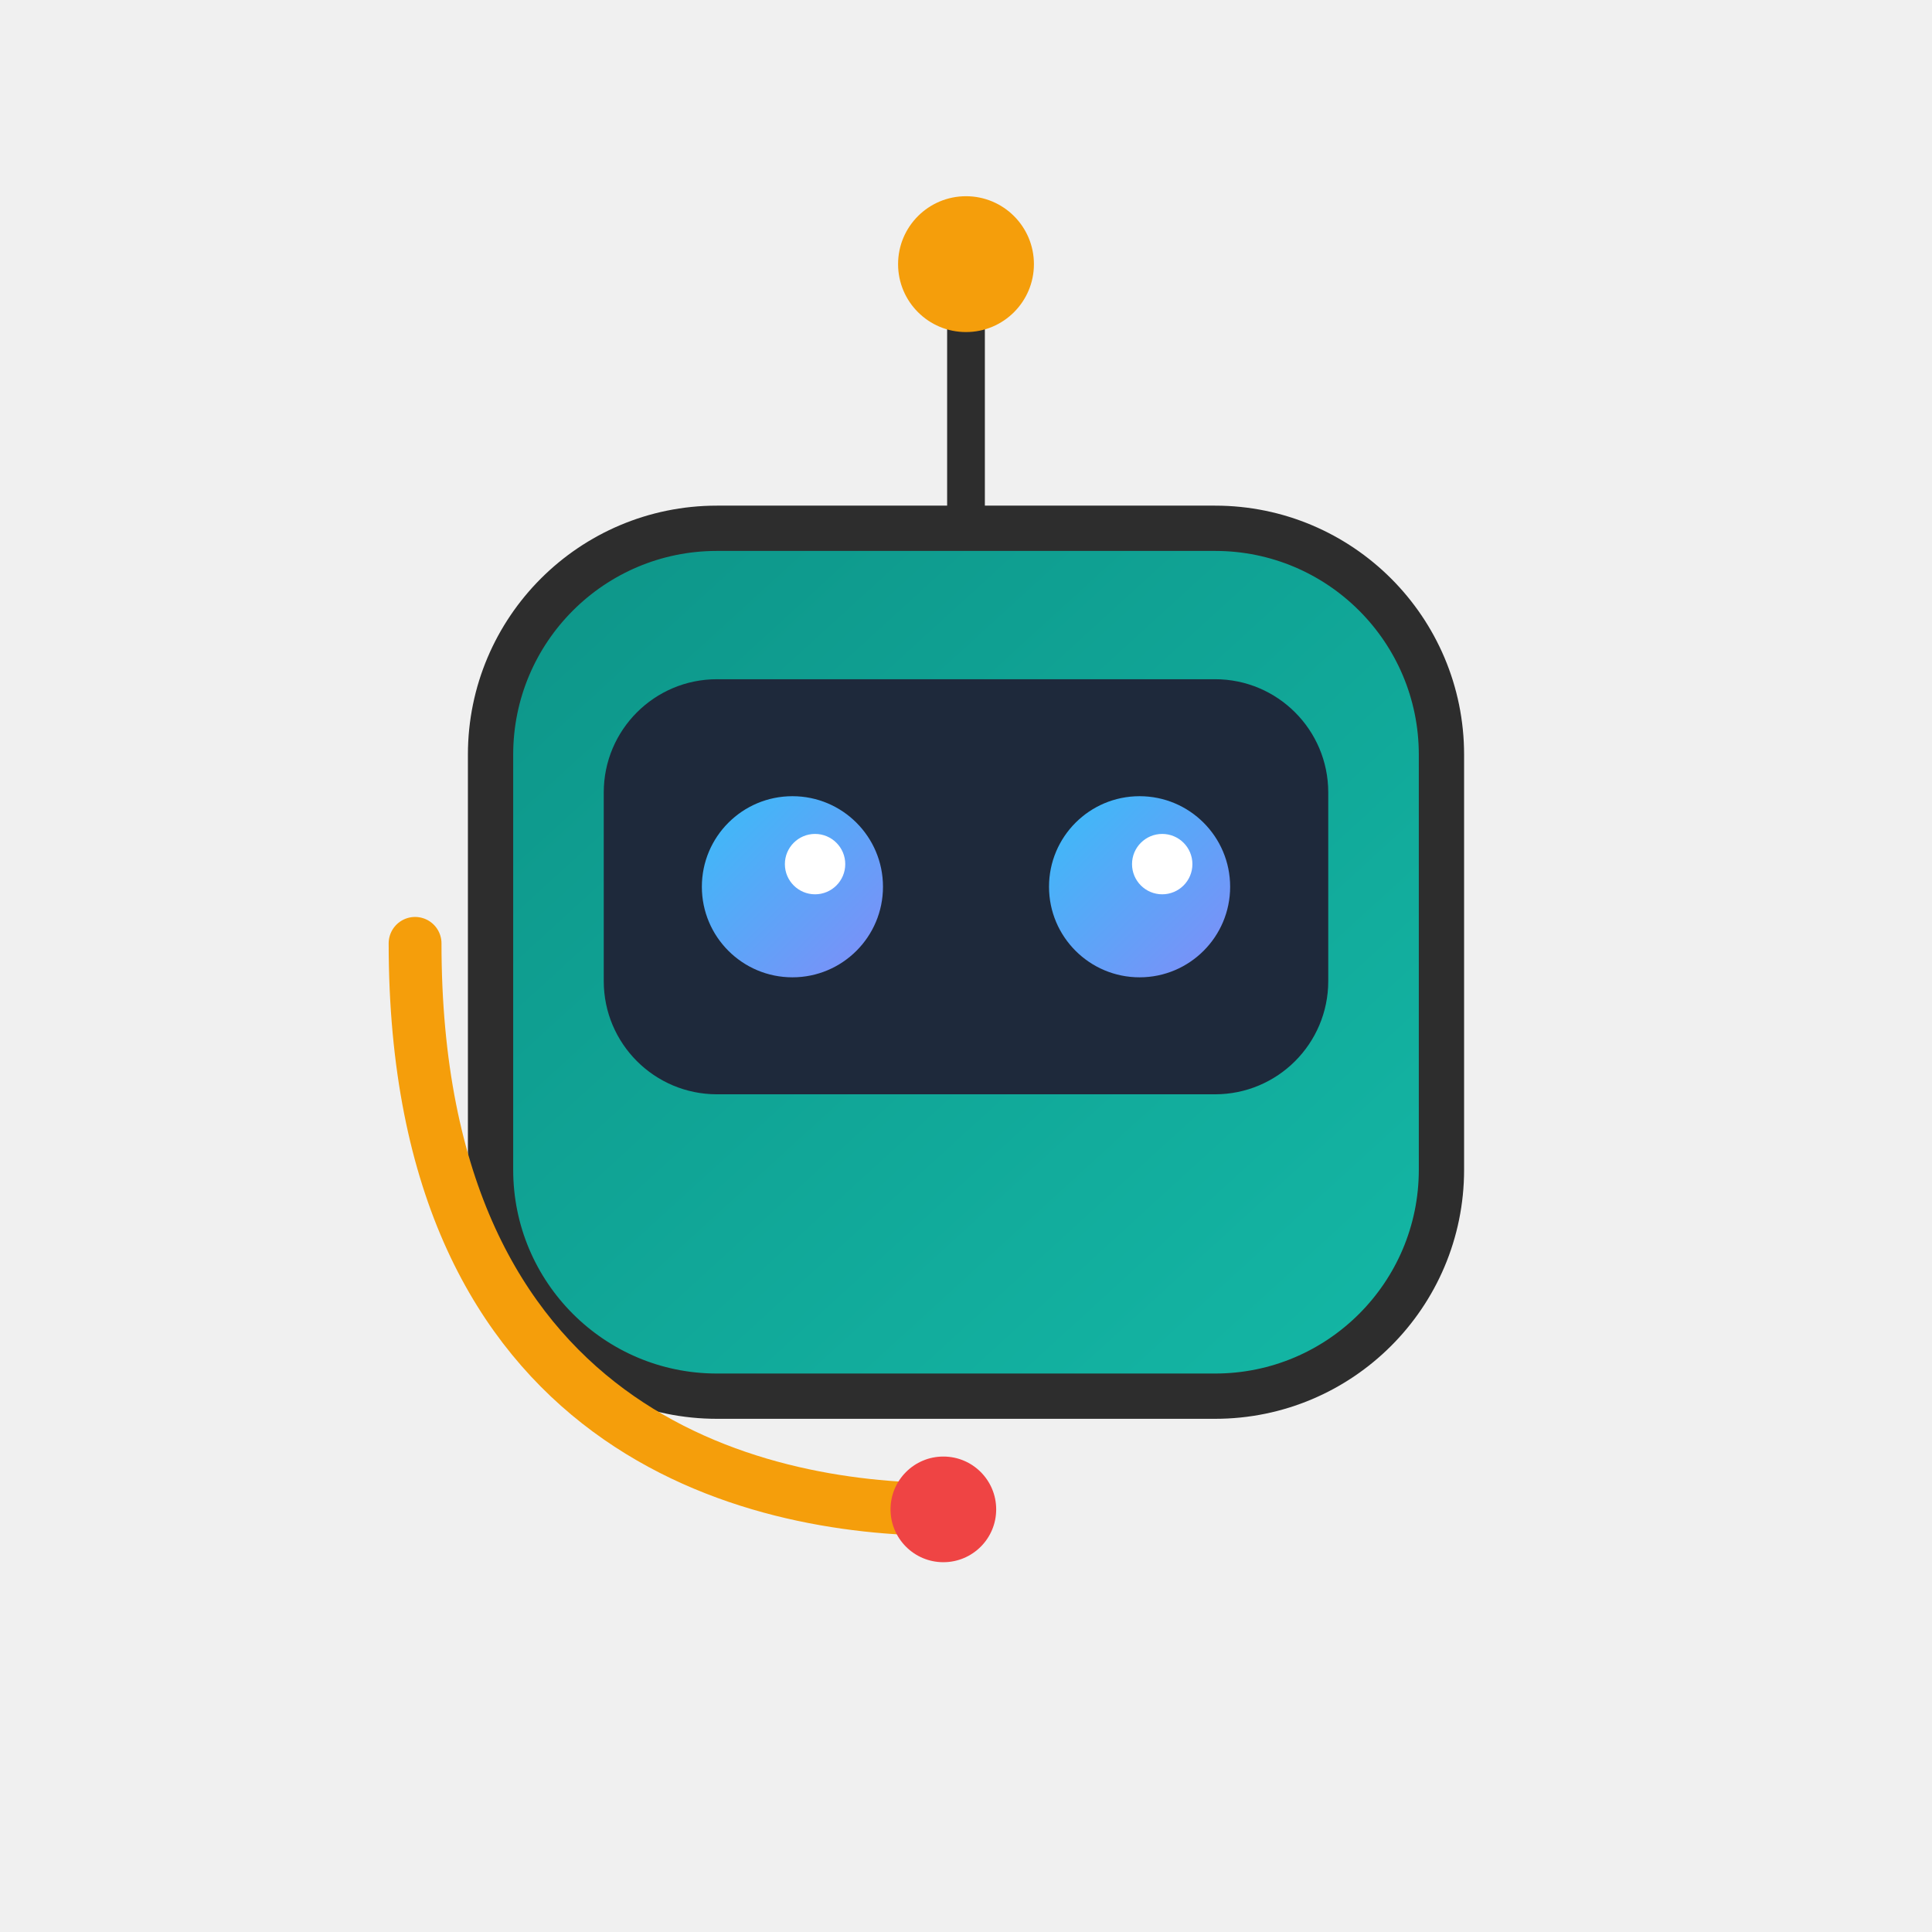
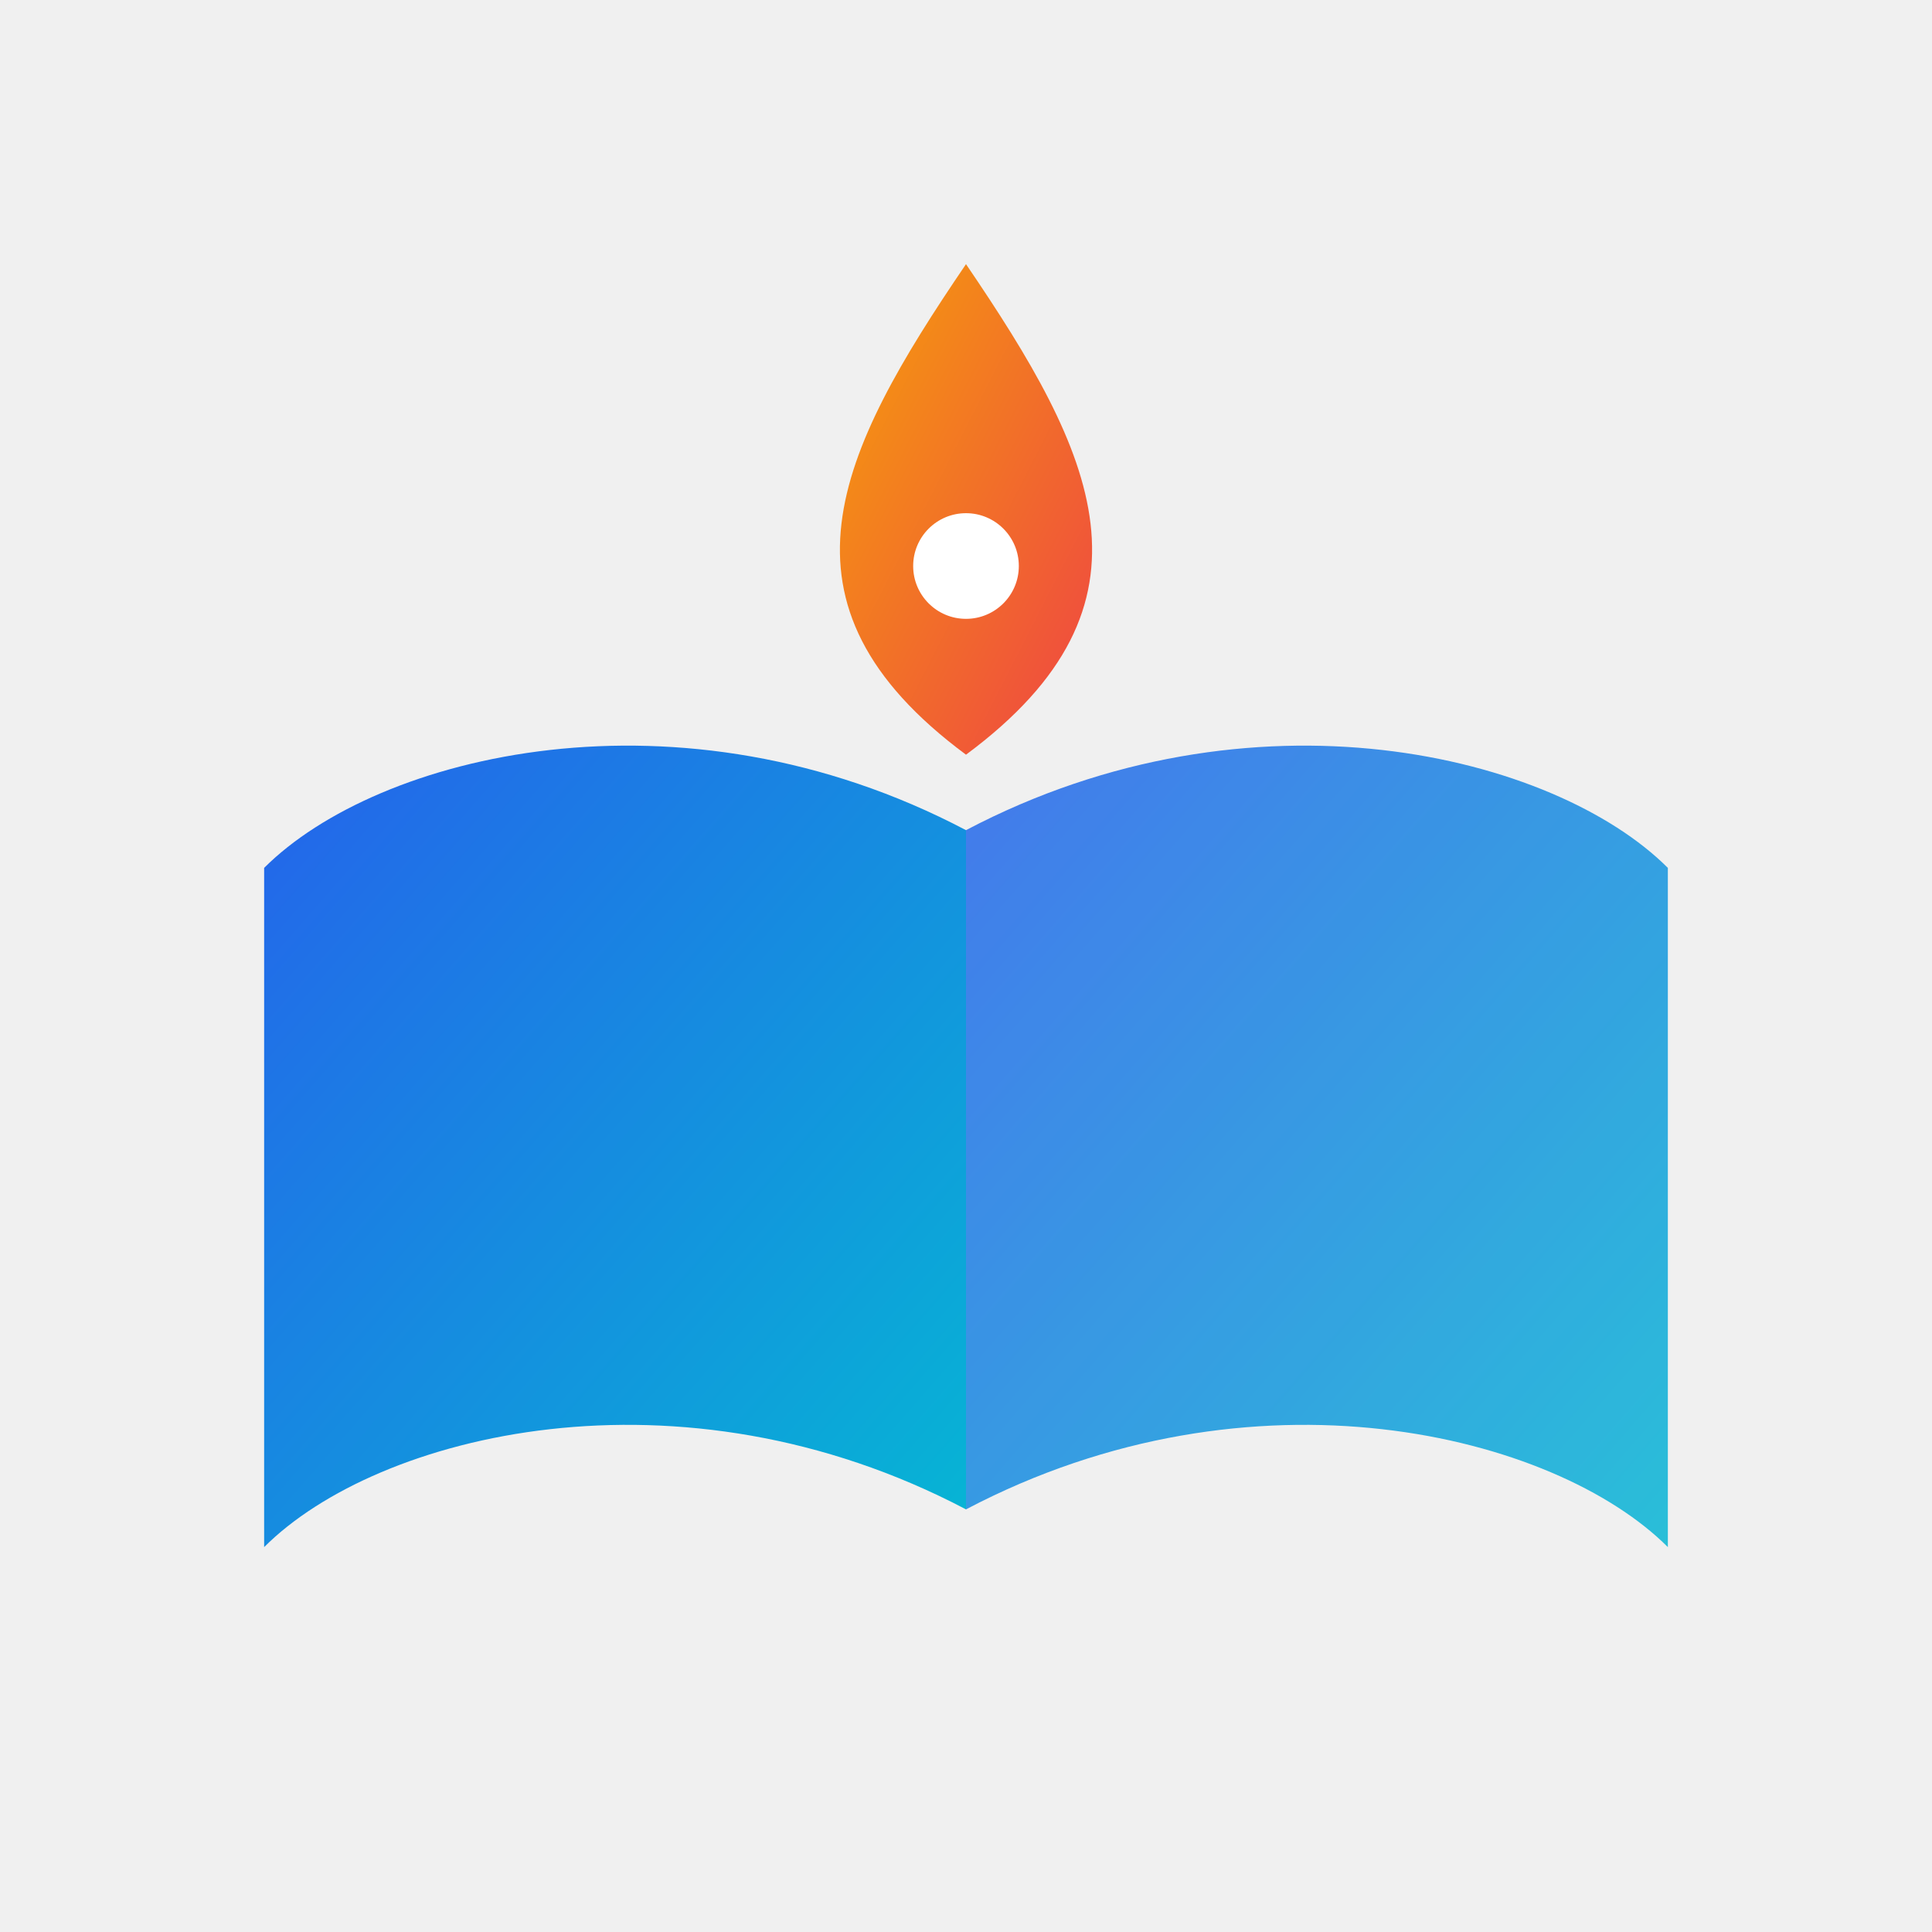
<svg xmlns="http://www.w3.org/2000/svg" viewBox="0 0 512 512" width="100%" height="100%">
  <defs>
-     <linearGradient id="g4-teal" x1="0%" y1="0%" x2="100%" y2="100%">
-       <stop offset="0%" stop-color="#0D9488" />
-       <stop offset="100%" stop-color="#14B8A6" />
+     <linearGradient id="n4-book" x1="0%" y1="0%" x2="100%" y2="100%">
+       <stop offset="0%" stop-color="#2563EB" />
+       <stop offset="100%" stop-color="#06B6D4" />
    </linearGradient>
-     <linearGradient id="g4-glow" x1="0%" y1="0%" x2="100%" y2="100%">
-       <stop offset="0%" stop-color="#38BDF8" />
-       <stop offset="100%" stop-color="#818CF8" />
+     <linearGradient id="n4-spark" x1="0%" y1="0%" x2="100%" y2="100%">
+       <stop offset="0%" stop-color="#F59E0B" />
+       <stop offset="100%" stop-color="#EF4444" />
    </linearGradient>
  </defs>
-   <rect x="130" y="140" width="252" height="230" rx="60" fill="url(#g4-teal)" stroke="#2D2D2D" stroke-width="12" />
-   <rect x="160" y="180" width="192" height="110" rx="30" fill="#1E293B" />
-   <circle cx="210" cy="235" r="24" fill="url(#g4-glow)" />
-   <circle cx="302" cy="235" r="24" fill="url(#g4-glow)" />
-   <circle cx="216" cy="229" r="8" fill="#FFF" />
-   <circle cx="308" cy="229" r="8" fill="#FFF" />
-   <path d="M110 250 C110 380 200 400 250 400" fill="none" stroke="#F59E0B" stroke-width="14" stroke-linecap="round" />
-   <circle cx="250" cy="400" r="14" fill="#EF4444" />
-   <line x1="256" y1="140" x2="256" y2="80" stroke="#2D2D2D" stroke-width="10" />
-   <circle cx="256" cy="70" r="18" fill="#F59E0B" />
+   <path d="M 256 220 C 180 180, 100 200, 70 230 V 410 C 100 380, 180 360, 256 400 Z" fill="url(#n4-book)" />
+   <path d="M 256 220 C 332 180, 412 200, 442 230 V 410 C 412 380, 332 360, 256 400 Z" fill="url(#n4-book)" opacity="0.85" />
+   <path d="M 256 70 C 290 120, 310 160, 256 200 C 202 160, 222 120, 256 70 Z" fill="url(#n4-spark)" />
+   <circle cx="256" cy="150" r="14" fill="#FFFFFF" />
</svg>
